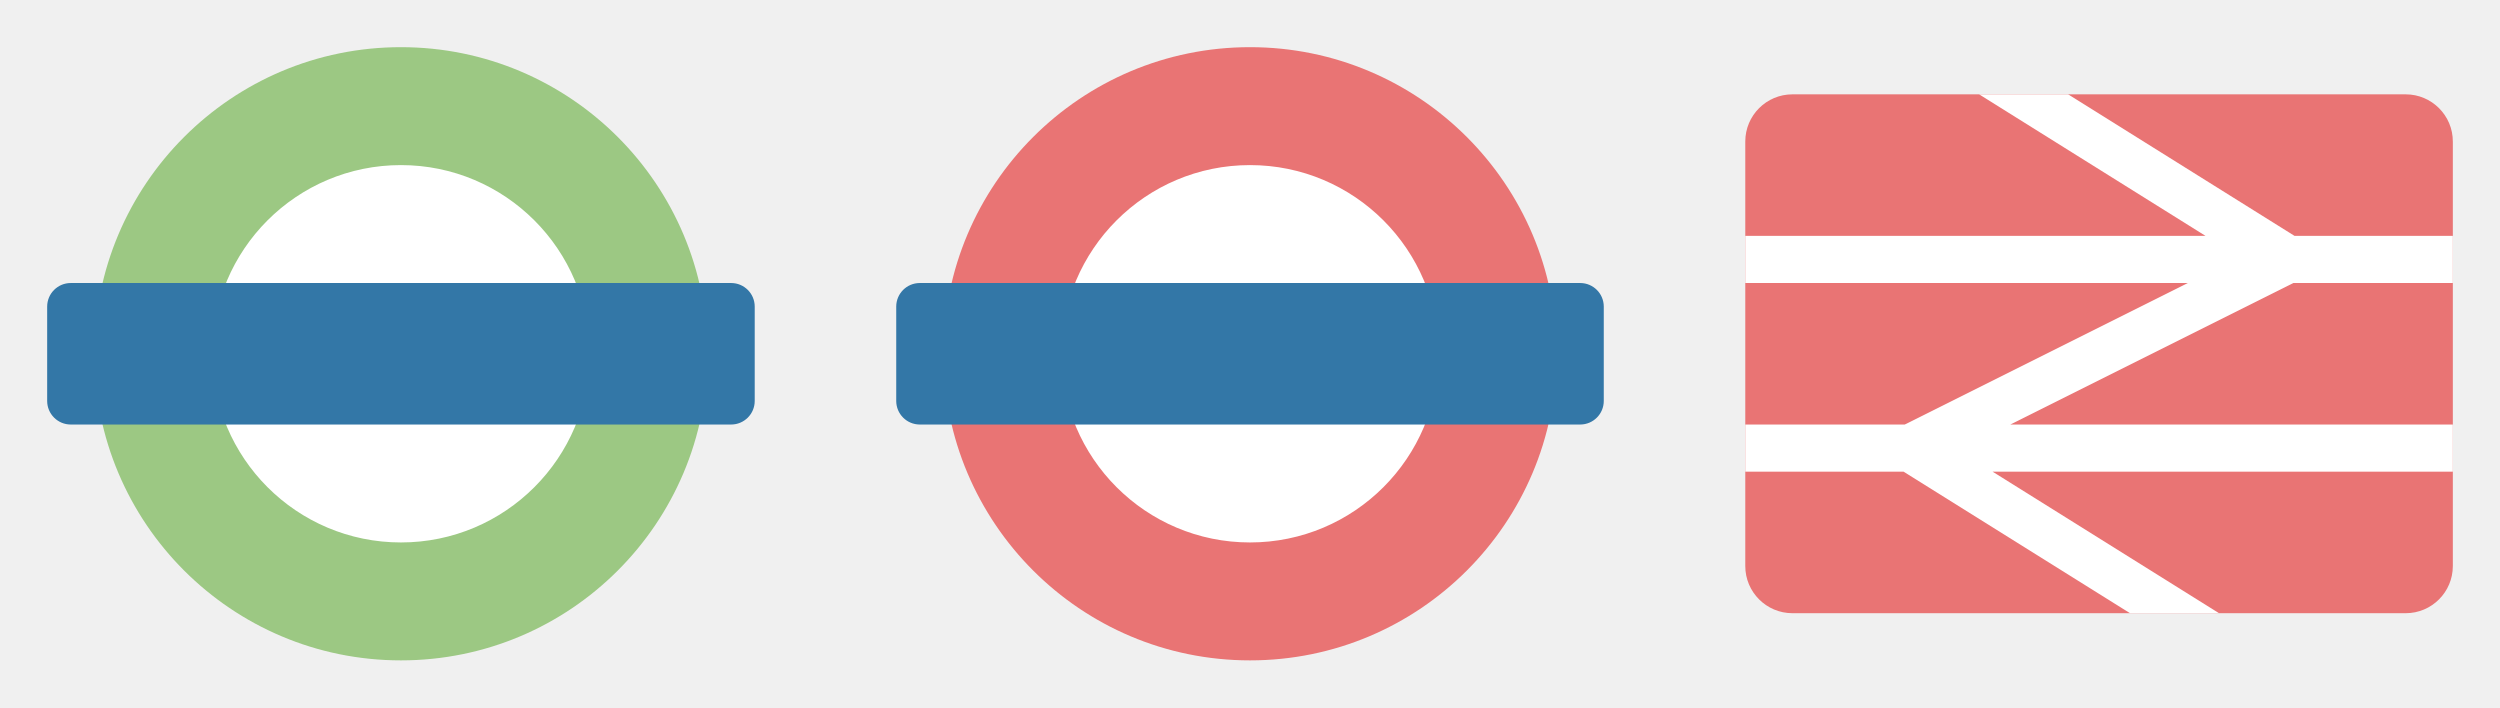
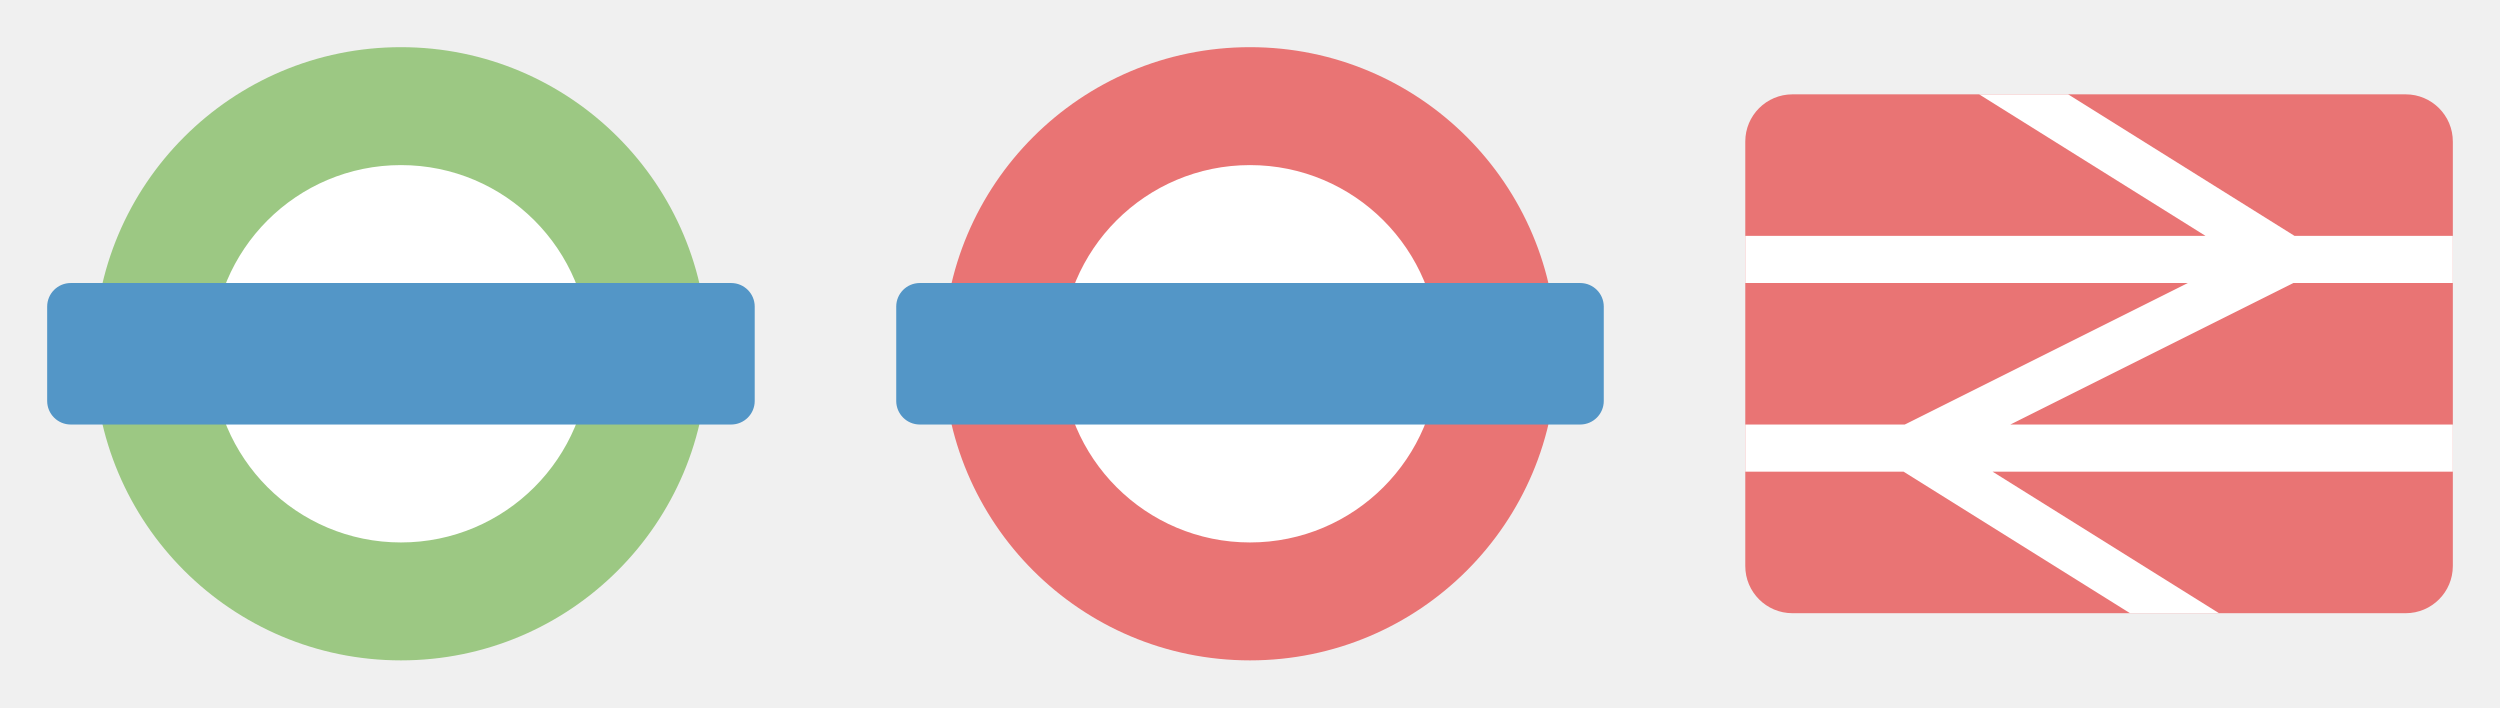
<svg xmlns="http://www.w3.org/2000/svg" version="1.1" width="53" height="15" id="svg3122" viewBox="0 0 53 15">
  <defs id="defs3124" />
  <g transform="translate(18,-1037.362)" id="layer1" />
  <g id="g9208" transform="translate(1,-9)">
    <circle r="5" cy="16.5" cx="7.5" id="path5295" style="opacity:1;fill:#ffffff;fill-opacity:1;stroke:none;stroke-width:1;stroke-linecap:round;stroke-linejoin:round;stroke-miterlimit:4;stroke-dasharray:none;stroke-dashoffset:0;stroke-opacity:1;marker:none" />
    <path id="path3346" d="M 7.5,10 A 6.5,6.5 0 0 0 1,16.5 6.5,6.5 0 0 0 7.5,23 6.5,6.5 0 0 0 14,16.5 6.5,6.5 0 0 0 7.5,10 Z m 0,2.5 a 4,4 0 0 1 4,4 4,4 0 0 1 -4,4 4,4 0 0 1 -4,-4 4,4 0 0 1 4,-4 z" style="opacity:1;fill:#9cc883;fill-opacity:1;stroke:none;stroke-width:1;stroke-linecap:round;stroke-linejoin:miter;stroke-miterlimit:4;stroke-dasharray:none;stroke-dashoffset:0;stroke-opacity:1" />
-     <rect rx="0.5" ry="0.5" y="15" x="0" height="3" width="15" id="rect3363" style="opacity:1;fill:#3377a7;fill-opacity:1;stroke:none;stroke-width:1;stroke-linecap:round;stroke-linejoin:miter;stroke-miterlimit:4;stroke-dasharray:none;stroke-dashoffset:0;stroke-opacity:1" />
+     <rect rx="0.5" ry="0.5" y="15" x="0" height="3" width="15" id="rect3363" style="opacity:1;fill:#5396c7;fill-opacity:1;stroke:none;stroke-width:1;stroke-linecap:round;stroke-linejoin:miter;stroke-miterlimit:4;stroke-dasharray:none;stroke-dashoffset:0;stroke-opacity:1" />
  </g>
  <g transform="translate(19,-9)" id="g9213">
    <circle style="opacity:1;fill:#ffffff;fill-opacity:1;stroke:none;stroke-width:1;stroke-linecap:round;stroke-linejoin:round;stroke-miterlimit:4;stroke-dasharray:none;stroke-dashoffset:0;stroke-opacity:1;marker:none" id="circle9215" cx="7.5" cy="16.5" r="5" />
    <path style="opacity:1;fill:#e97474;fill-opacity:1;stroke:none;stroke-width:1;stroke-linecap:round;stroke-linejoin:miter;stroke-miterlimit:4;stroke-dasharray:none;stroke-dashoffset:0;stroke-opacity:1" d="M 7.5,10 A 6.5,6.5 0 0 0 1,16.5 6.5,6.5 0 0 0 7.5,23 6.5,6.5 0 0 0 14,16.5 6.5,6.5 0 0 0 7.5,10 Z m 0,2.5 a 4,4 0 0 1 4,4 4,4 0 0 1 -4,4 4,4 0 0 1 -4,-4 4,4 0 0 1 4,-4 z" id="path9217" />
-     <rect style="opacity:1;fill:#3377a7;fill-opacity:1;stroke:none;stroke-width:1;stroke-linecap:round;stroke-linejoin:miter;stroke-miterlimit:4;stroke-dasharray:none;stroke-dashoffset:0;stroke-opacity:1" id="rect9219" width="15" height="3" x="0" y="15" ry="0.5" rx="0.5" />
+     <rect style="opacity:1;fill:#5396c7;fill-opacity:1;stroke:none;stroke-width:1;stroke-linecap:round;stroke-linejoin:miter;stroke-miterlimit:4;stroke-dasharray:none;stroke-dashoffset:0;stroke-opacity:1" id="rect9219" width="15" height="3" x="0" y="15" ry="0.5" rx="0.5" />
  </g>
  <g id="g11681" transform="translate(37)">
    <rect ry="1" rx="1" y="2" x="0" height="11" width="15" id="rect4778" style="opacity:1;fill:#e97474;fill-opacity:1;stroke:none;stroke-width:0.75;stroke-linecap:butt;stroke-linejoin:miter;stroke-miterlimit:4;stroke-dasharray:none;stroke-dashoffset:0;stroke-opacity:1;marker:none" />
    <path id="rect4780" d="M 4.957,2 9.756,5 0,5 l 0,1 9.381,0 -6,3 L 0,9 0,10 3.357,10 8.156,13 10.043,13 5.244,10 15,10 15,9 5.619,9 11.619,6 15,6 15,5 11.643,5 6.844,2 4.957,2 Z" style="opacity:1;fill:#ffffff;fill-opacity:1;stroke:none;stroke-width:0.75;stroke-linecap:butt;stroke-linejoin:miter;stroke-miterlimit:4;stroke-dasharray:none;stroke-dashoffset:0;stroke-opacity:1;marker:none" />
  </g>
</svg>
